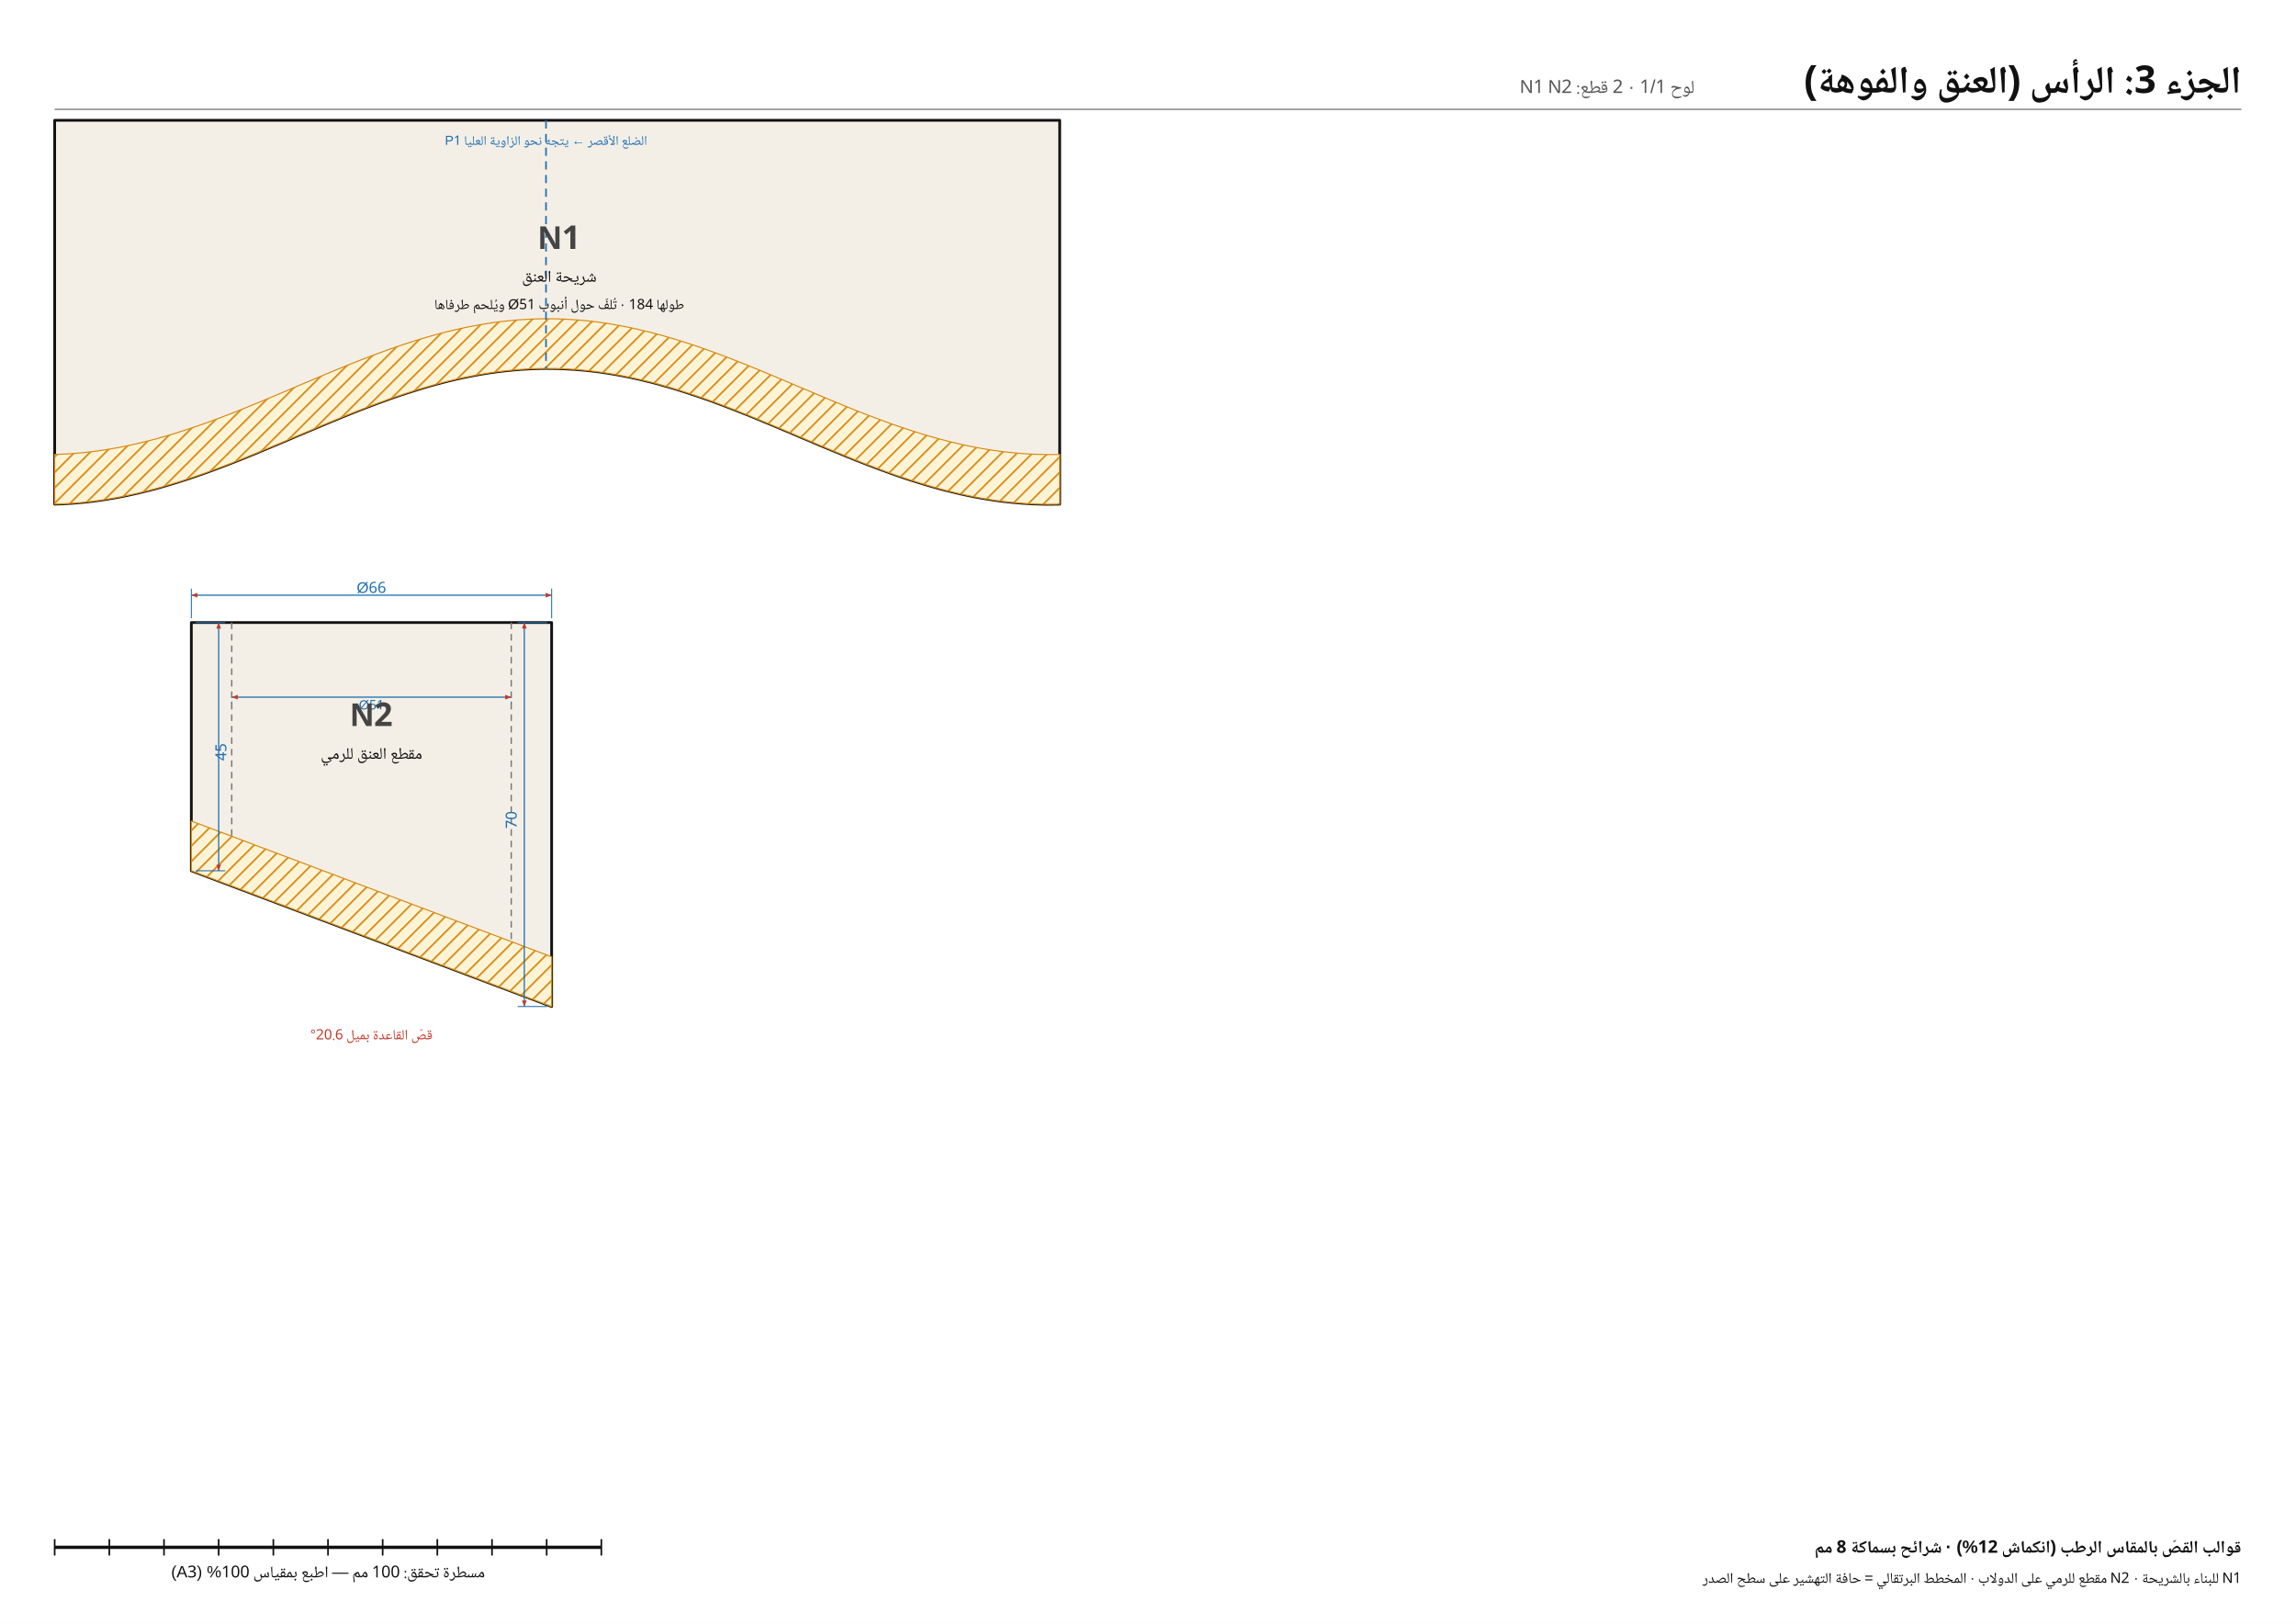
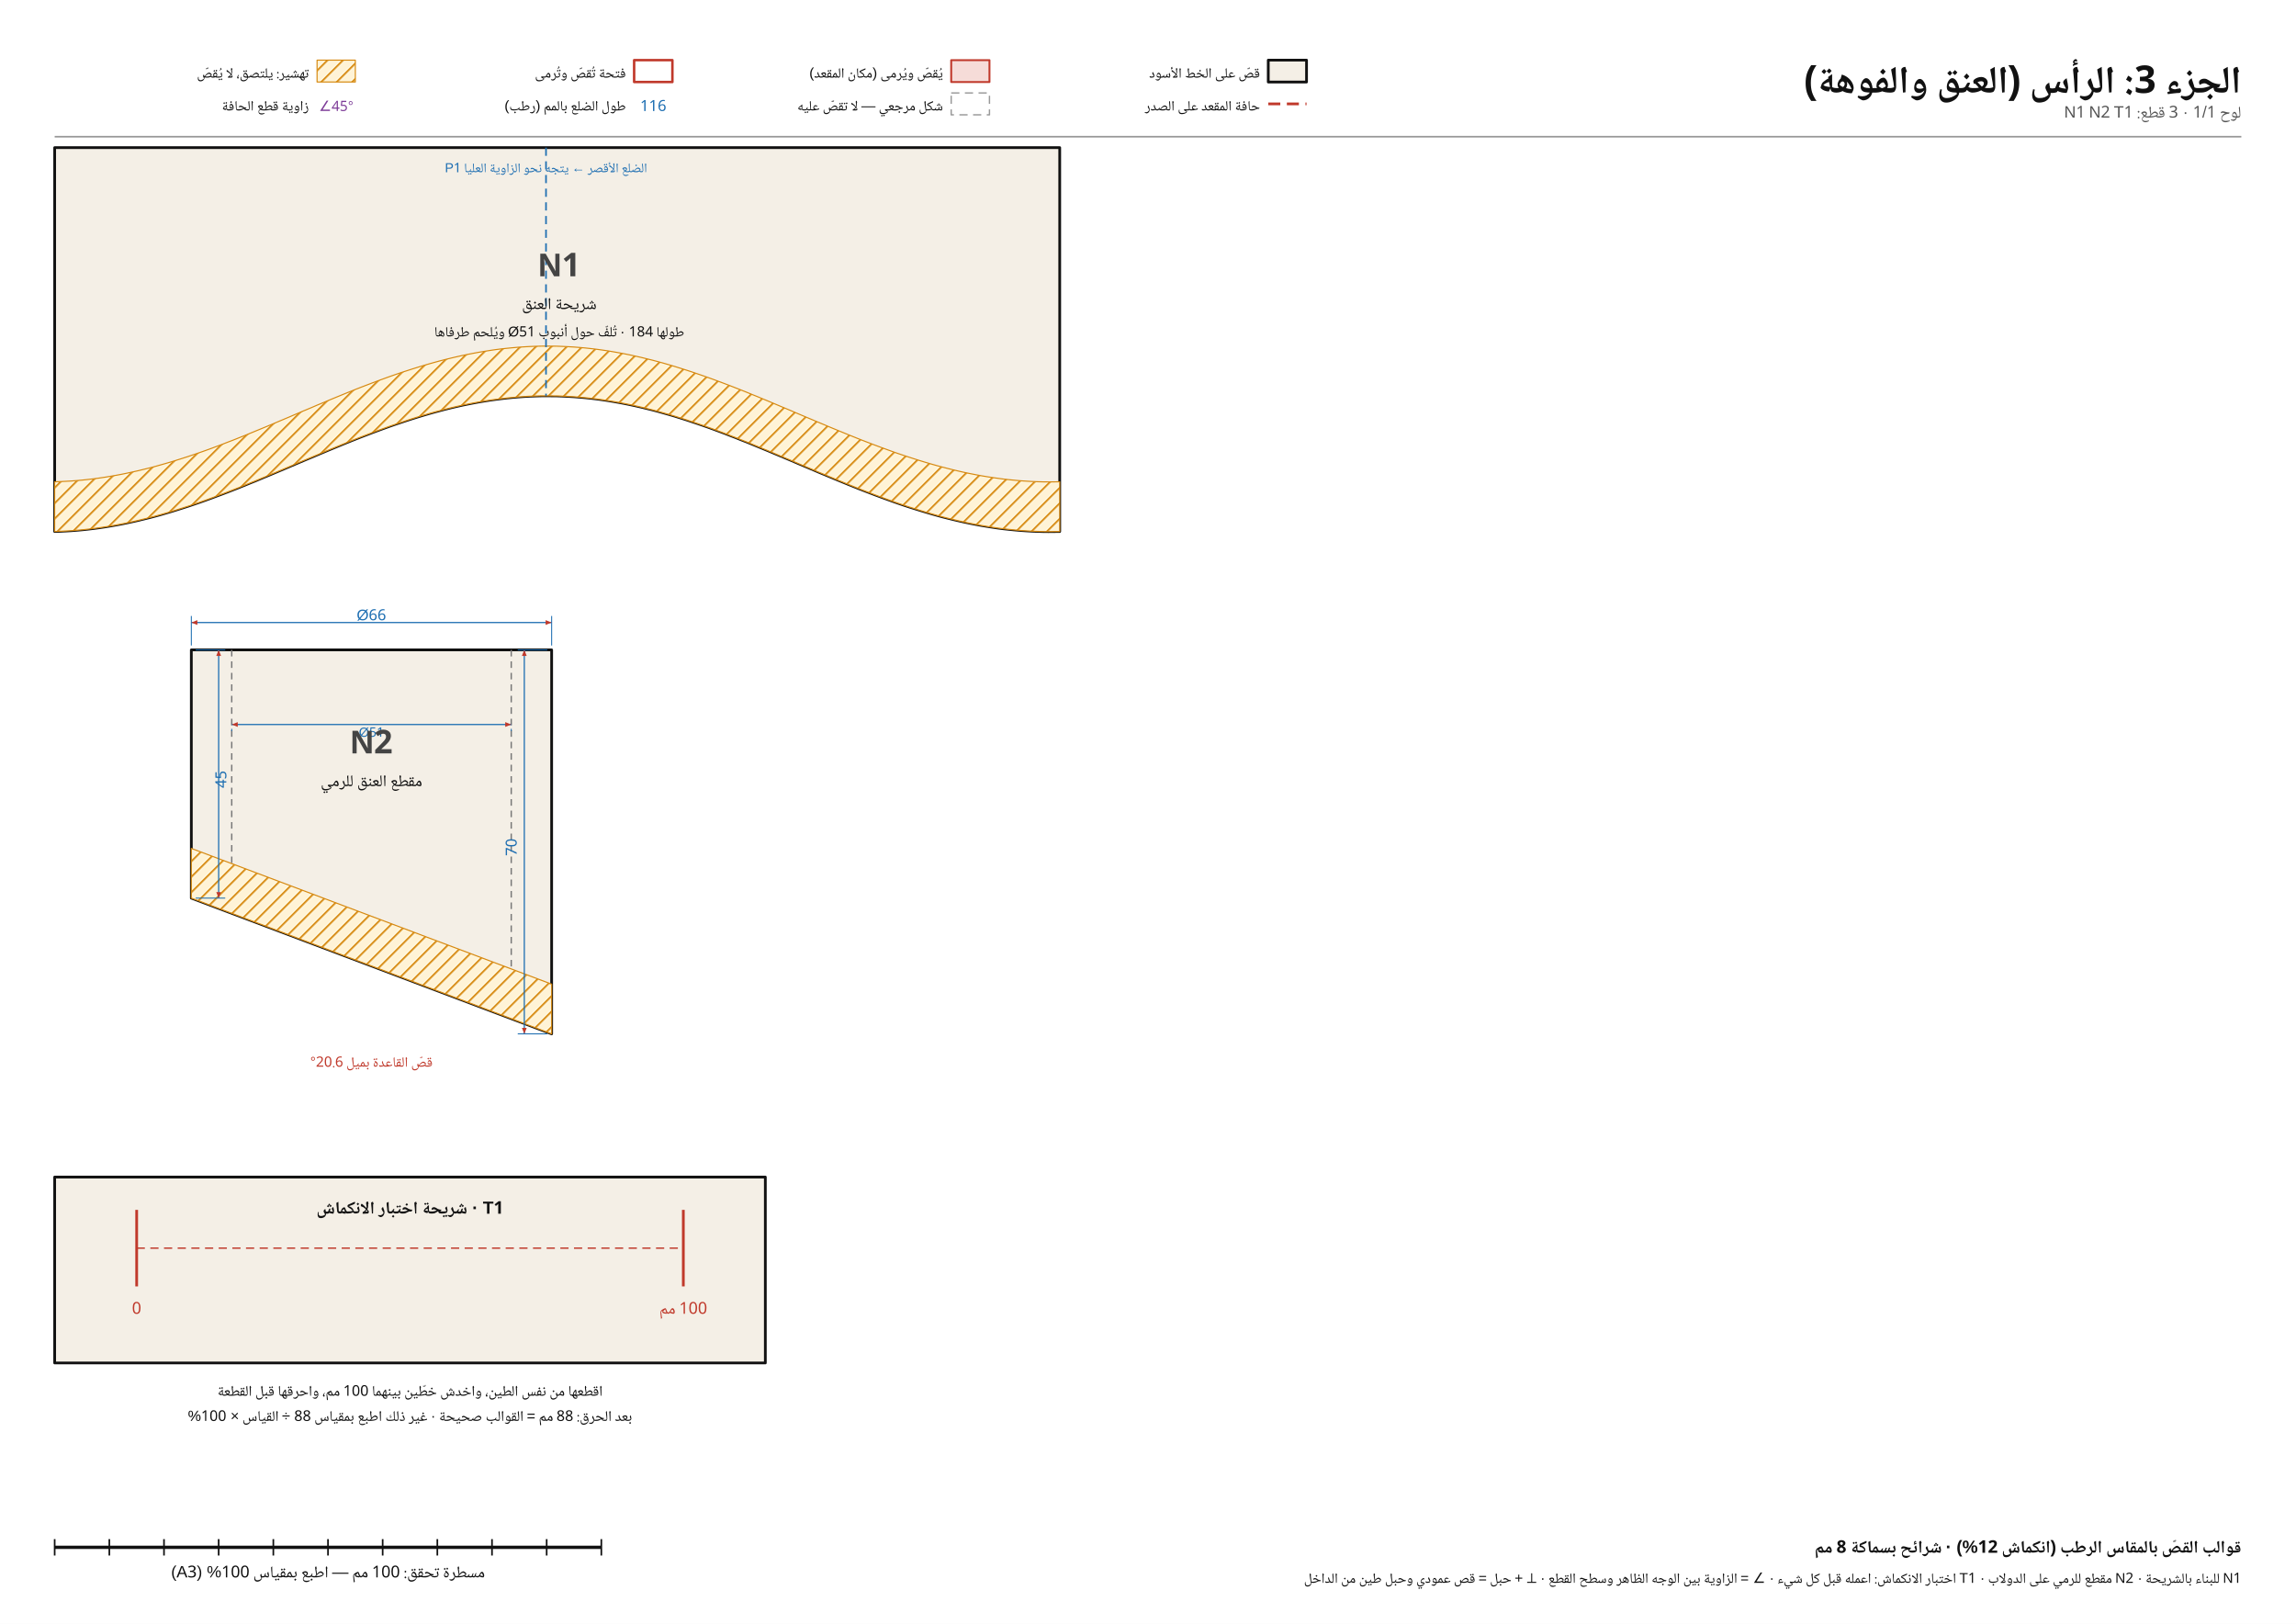
<svg xmlns="http://www.w3.org/2000/svg" width="420mm" height="297mm" viewBox="0 0 420 297" font-family="Noto Naskh Arabic, Amiri, Tahoma, Arial, sans-serif">
  <rect width="420" height="297" fill="#fff" />
  <defs>
    <marker id="ar" viewBox="0 0 10 10" refX="10" refY="5" markerWidth="5" markerHeight="5" orient="auto-start-reverse">
      <path d="M0,1 L10,5 L0,9 z" fill="#c0392b" />
    </marker>
    <marker id="ab" viewBox="0 0 10 10" refX="10" refY="5" markerWidth="4" markerHeight="4" orient="auto">
      <path d="M0,1 L10,5 L0,9 z" fill="#1f6fb2" />
    </marker>
    <pattern id="hatch" width="2" height="2" patternUnits="userSpaceOnUse" patternTransform="rotate(45)">
      <rect width="2" height="2" fill="#fff3d6" />
      <line x1="0" y1="0" x2="0" y2="2" stroke="#d68910" stroke-width="0.6" />
    </pattern>
  </defs>
-   <polygon points="10.00,92.21 11.02,92.17 12.04,92.12 13.06,92.06 14.09,91.98 15.11,91.89 16.13,91.78 17.15,91.66 18.17,91.52 19.19,91.37 20.21,91.20 21.24,91.02 22.26,90.83 23.28,90.62 24.30,90.40 25.32,90.17 26.34,89.92 27.36,89.67 28.39,89.40 29.41,89.12 30.43,88.82 31.45,88.52 32.47,88.20 33.49,87.88 34.51,87.55 35.54,87.20 36.56,86.85 37.58,86.49 38.60,86.12 39.62,85.74 40.64,85.36 41.66,84.97 42.69,84.57 43.71,84.17 44.73,83.76 45.75,83.34 46.77,82.93 47.79,82.50 48.81,82.08 49.84,81.65 50.86,81.22 51.88,80.79 52.90,80.36 53.92,79.92 54.94,79.49 55.96,79.06 56.99,78.63 58.01,78.20 59.03,77.77 60.05,77.34 61.07,76.92 62.09,76.50 63.11,76.08 64.13,75.67 65.16,75.26 66.18,74.86 67.20,74.47 68.22,74.08 69.24,73.70 70.26,73.33 71.28,72.96 72.31,72.60 73.33,72.26 74.35,71.92 75.37,71.59 76.39,71.27 77.41,70.96 78.43,70.66 79.46,70.37 80.48,70.10 81.50,69.83 82.52,69.58 83.54,69.34 84.56,69.11 85.58,68.90 86.61,68.70 87.63,68.51 88.65,68.34 89.67,68.18 90.69,68.04 91.71,67.91 92.73,67.79 93.76,67.69 94.78,67.60 95.80,67.53 96.82,67.47 97.84,67.43 98.86,67.40 99.88,67.39 100.91,67.40 101.93,67.41 102.95,67.45 103.97,67.50 104.99,67.56 106.01,67.64 107.03,67.73 108.06,67.84 109.08,67.96 110.10,68.10 111.12,68.25 112.14,68.42 113.16,68.60 114.18,68.79 115.21,69.00 116.23,69.22 117.25,69.45 118.27,69.70 119.29,69.95 120.31,70.22 121.33,70.51 122.36,70.80 123.38,71.10 124.40,71.42 125.42,71.74 126.44,72.08 127.46,72.42 128.48,72.77 129.51,73.13 130.53,73.50 131.55,73.88 132.57,74.26 133.59,74.66 134.61,75.05 135.63,75.46 136.66,75.86 137.68,76.28 138.70,76.70 139.72,77.12 140.74,77.54 141.76,77.97 142.78,78.40 143.81,78.83 144.83,79.26 145.85,79.70 146.87,80.13 147.89,80.56 148.91,80.99 149.93,81.43 150.96,81.85 151.98,82.28 153.00,82.70 154.02,83.12 155.04,83.54 156.06,83.95 157.08,84.36 158.11,84.76 159.13,85.15 160.15,85.54 161.17,85.92 162.19,86.29 163.21,86.66 164.23,87.02 165.25,87.37 166.28,87.71 167.30,88.03 168.32,88.35 169.34,88.66 170.36,88.96 171.38,89.25 172.40,89.53 173.43,89.79 174.45,90.04 175.47,90.28 176.49,90.51 177.51,90.72 178.53,90.92 179.55,91.11 180.58,91.28 181.60,91.44 182.62,91.59 183.64,91.72 184.66,91.83 185.68,91.93 186.70,92.02 187.73,92.09 188.75,92.15 189.77,92.19 190.79,92.22 191.81,92.23 192.83,92.22 193.85,92.21 193.85,22.00 10.00,22.00 10.00,92.21" fill="#f4efe6" stroke="#111" stroke-width="0.5" stroke-linejoin="round" />
-   <polygon points="10.00,92.21 10.00,83.12 11.02,83.08 12.04,83.03 13.06,82.97 14.09,82.89 15.11,82.80 16.13,82.69 17.15,82.57 18.17,82.43 19.19,82.28 20.21,82.11 21.24,81.93 22.26,81.74 23.28,81.53 24.30,81.31 25.32,81.08 26.34,80.83 27.36,80.58 28.39,80.31 29.41,80.02 30.43,79.73 31.45,79.43 32.47,79.11 33.49,78.79 34.51,78.46 35.54,78.11 36.56,77.76 37.58,77.40 38.60,77.03 39.62,76.65 40.64,76.27 41.66,75.87 42.69,75.48 43.71,75.07 44.73,74.67 45.75,74.25 46.77,73.83 47.79,73.41 48.81,72.99 49.84,72.56 50.86,72.13 51.88,71.70 52.90,71.27 53.92,70.83 54.94,70.40 55.96,69.97 56.99,69.54 58.01,69.10 59.03,68.68 60.05,68.25 61.07,67.83 62.09,67.41 63.11,66.99 64.13,66.58 65.16,66.17 66.18,65.77 67.20,65.38 68.22,64.99 69.24,64.61 70.26,64.24 71.28,63.87 72.31,63.51 73.33,63.16 74.35,62.83 75.37,62.50 76.39,62.18 77.41,61.87 78.43,61.57 79.46,61.28 80.48,61.00 81.50,60.74 82.52,60.49 83.54,60.25 84.56,60.02 85.58,59.81 86.61,59.61 87.63,59.42 88.65,59.25 89.67,59.09 90.69,58.94 91.71,58.81 92.73,58.70 93.76,58.60 94.78,58.51 95.80,58.44 96.82,58.38 97.84,58.34 98.86,58.31 99.88,58.30 100.91,58.31 101.93,58.32 102.95,58.36 103.97,58.41 104.99,58.47 106.01,58.55 107.03,58.64 108.06,58.75 109.08,58.87 110.10,59.01 111.12,59.16 112.14,59.33 113.16,59.51 114.18,59.70 115.21,59.91 116.23,60.13 117.25,60.36 118.27,60.61 119.29,60.86 120.31,61.13 121.33,61.41 122.36,61.71 123.38,62.01 124.40,62.33 125.42,62.65 126.44,62.98 127.46,63.33 128.48,63.68 129.51,64.04 130.53,64.41 131.55,64.79 132.57,65.17 133.59,65.56 134.61,65.96 135.63,66.36 136.66,66.77 137.68,67.19 138.70,67.60 139.72,68.03 140.74,68.45 141.76,68.88 142.78,69.31 143.81,69.74 144.83,70.17 145.85,70.61 146.87,71.04 147.89,71.47 148.91,71.90 149.93,72.33 150.96,72.76 151.98,73.19 153.00,73.61 154.02,74.03 155.04,74.45 156.06,74.86 157.08,75.27 158.11,75.67 159.13,76.06 160.15,76.45 161.17,76.83 162.19,77.20 163.21,77.57 164.23,77.93 165.25,78.27 166.28,78.61 167.30,78.94 168.32,79.26 169.34,79.57 170.36,79.87 171.38,80.16 172.40,80.43 173.43,80.70 174.45,80.95 175.47,81.19 176.49,81.42 177.51,81.63 178.53,81.83 179.55,82.02 180.58,82.19 181.60,82.35 182.62,82.49 183.64,82.63 184.66,82.74 185.68,82.84 186.70,82.93 187.73,83.00 188.75,83.06 189.77,83.10 190.79,83.13 191.81,83.14 192.83,83.13 193.85,83.12 193.85,92.21 192.83,92.22 191.81,92.23 190.79,92.22 189.77,92.19 188.75,92.15 187.73,92.09 186.70,92.02 185.68,91.93 184.66,91.83 183.64,91.72 182.62,91.59 181.60,91.44 180.58,91.28 179.55,91.11 178.53,90.92 177.51,90.72 176.49,90.51 175.47,90.28 174.45,90.04 173.43,89.79 172.40,89.53 171.38,89.25 170.36,88.96 169.34,88.66 168.32,88.35 167.30,88.03 166.28,87.71 165.25,87.37 164.23,87.02 163.21,86.66 162.19,86.29 161.17,85.92 160.15,85.54 159.13,85.15 158.11,84.76 157.08,84.36 156.06,83.95 155.04,83.54 154.02,83.12 153.00,82.70 151.98,82.28 150.96,81.85 149.93,81.43 148.91,80.99 147.89,80.56 146.87,80.13 145.85,79.70 144.83,79.26 143.81,78.83 142.78,78.40 141.76,77.97 140.74,77.54 139.72,77.12 138.70,76.70 137.68,76.28 136.66,75.86 135.63,75.46 134.61,75.05 133.59,74.66 132.57,74.26 131.55,73.88 130.53,73.50 129.51,73.13 128.48,72.77 127.46,72.42 126.44,72.08 125.42,71.74 124.40,71.42 123.38,71.10 122.36,70.80 121.33,70.51 120.31,70.22 119.29,69.95 118.27,69.70 117.25,69.45 116.23,69.22 115.21,69.00 114.18,68.79 113.16,68.60 112.14,68.42 111.12,68.25 110.10,68.10 109.08,67.96 108.06,67.84 107.03,67.73 106.01,67.64 104.99,67.56 103.97,67.50 102.95,67.45 101.93,67.41 100.91,67.40 99.88,67.39 98.86,67.40 97.84,67.43 96.82,67.47 95.80,67.53 94.78,67.60 93.76,67.69 92.73,67.79 91.71,67.91 90.69,68.04 89.67,68.18 88.65,68.34 87.63,68.51 86.61,68.70 85.58,68.90 84.56,69.11 83.54,69.34 82.52,69.58 81.50,69.83 80.48,70.10 79.46,70.37 78.43,70.66 77.41,70.96 76.39,71.27 75.37,71.59 74.35,71.92 73.33,72.26 72.31,72.60 71.28,72.96 70.26,73.33 69.24,73.70 68.22,74.08 67.20,74.47 66.18,74.86 65.16,75.26 64.13,75.67 63.11,76.08 62.09,76.50 61.07,76.92 60.05,77.34 59.03,77.77 58.01,78.20 56.99,78.63 55.96,79.06 54.94,79.49 53.92,79.92 52.90,80.36 51.88,80.79 50.86,81.22 49.84,81.65 48.81,82.08 47.79,82.50 46.77,82.93 45.75,83.34 44.73,83.76 43.71,84.17 42.69,84.57 41.66,84.97 40.64,85.36 39.62,85.74 38.60,86.12 37.58,86.49 36.56,86.85 35.54,87.20 34.51,87.55 33.49,87.88 32.47,88.20 31.45,88.52 30.43,88.82 29.41,89.12 28.39,89.40 27.36,89.67 26.34,89.92 25.32,90.17 24.30,90.40 23.28,90.62 22.26,90.83 21.24,91.02 20.21,91.20 19.19,91.37 18.17,91.52 17.15,91.66 16.13,91.78 15.11,91.89 14.09,91.98 13.06,92.06 12.04,92.12 11.02,92.17 10.00,92.21" fill="url(#hatch)" stroke="#d68910" stroke-width="0.2" stroke-linejoin="round" />
-   <line x1="99.88" y1="22.00" x2="99.88" y2="67.39" stroke="#1f6fb2" stroke-width="0.3" stroke-dasharray="1.5,1" />
-   <text x="99.88" y="26.50" font-size="2.4" text-anchor="middle" fill="#1f6fb2" font-weight="normal" direction="rtl">الضلع الأقصر ← يتجه نحو الزاوية العليا P1</text>
-   <text x="102.31" y="56.53" font-size="2.6" text-anchor="middle" fill="#111" font-weight="normal" direction="rtl">طولها 184 · تُلفّ حول أنبوب Ø51 ويُلحم طرفاها</text>
-   <text x="102.31" y="45.53" font-size="6" text-anchor="middle" fill="#444" font-weight="bold" direction="ltr">N1</text>
-   <text x="102.31" y="51.53" font-size="3" text-anchor="middle" fill="#111" font-weight="normal" direction="rtl">شريحة العنق</text>
-   <polygon points="35.00,159.26 100.91,184.09 100.91,113.86 35.00,113.86" fill="#f4efe6" stroke="#111" stroke-width="0.5" stroke-linejoin="round" />
-   <line x1="42.39" y1="113.86" x2="42.39" y2="162.04" stroke="#777" stroke-width="0.25" stroke-dasharray="1.2,0.9" />
-   <line x1="93.52" y1="113.86" x2="93.52" y2="181.31" stroke="#777" stroke-width="0.25" stroke-dasharray="1.2,0.9" />
-   <polygon points="35.00,159.26 100.91,184.09 100.91,175.00 35.00,150.17" fill="url(#hatch)" stroke="#d68910" stroke-width="0.2" stroke-linejoin="round" />
-   <line x1="35.00" y1="113.06" x2="35.00" y2="107.66" stroke="#1f6fb2" stroke-width="0.18" />
-   <line x1="100.91" y1="113.06" x2="100.91" y2="107.66" stroke="#1f6fb2" stroke-width="0.18" />
-   <line x1="35.00" y1="108.86" x2="100.91" y2="108.86" stroke="#1f6fb2" stroke-width="0.22" marker-start="url(#ar)" marker-end="url(#ar)" />
-   <text x="67.95" y="108.44" font-size="2.8" text-anchor="middle" fill="#1f6fb2" font-weight="normal" direction="ltr">Ø66</text>
-   <line x1="42.39" y1="128.30" x2="42.39" y2="128.71" stroke="#1f6fb2" stroke-width="0.18" />
-   <line x1="93.52" y1="128.30" x2="93.52" y2="128.71" stroke="#1f6fb2" stroke-width="0.18" />
-   <line x1="42.39" y1="127.51" x2="93.52" y2="127.51" stroke="#1f6fb2" stroke-width="0.22" marker-start="url(#ar)" marker-end="url(#ar)" />
-   <text x="67.95" y="129.75" font-size="2.4" text-anchor="middle" fill="#1f6fb2" font-weight="normal" direction="ltr">Ø51</text>
-   <line x1="35.80" y1="159.26" x2="41.20" y2="159.26" stroke="#1f6fb2" stroke-width="0.18" />
-   <line x1="35.80" y1="113.86" x2="41.20" y2="113.86" stroke="#1f6fb2" stroke-width="0.18" />
-   <line x1="40.00" y1="159.26" x2="40.00" y2="113.86" stroke="#1f6fb2" stroke-width="0.22" marker-start="url(#ar)" marker-end="url(#ar)" />
-   <text x="41.40" y="137.54" font-size="2.8" text-anchor="middle" fill="#1f6fb2" font-weight="normal" direction="ltr" transform="rotate(-90.0 41.40 137.54)">45</text>
-   <line x1="100.11" y1="184.09" x2="94.71" y2="184.09" stroke="#1f6fb2" stroke-width="0.18" />
-   <line x1="100.11" y1="113.86" x2="94.71" y2="113.86" stroke="#1f6fb2" stroke-width="0.18" />
-   <line x1="95.91" y1="184.09" x2="95.91" y2="113.86" stroke="#1f6fb2" stroke-width="0.22" marker-start="url(#ar)" marker-end="url(#ar)" />
-   <text x="94.51" y="149.96" font-size="2.8" text-anchor="middle" fill="#1f6fb2" font-weight="normal" direction="ltr" transform="rotate(-90.0 94.51 149.96)">70</text>
-   <text x="67.95" y="190.09" font-size="2.6" text-anchor="middle" fill="#c0392b" font-weight="normal" direction="rtl">قصّ القاعدة بميل 20.6°</text>
-   <text x="67.95" y="132.79" font-size="6" text-anchor="middle" fill="#444" font-weight="bold" direction="ltr">N2</text>
-   <text x="67.95" y="138.79" font-size="3" text-anchor="middle" fill="#111" font-weight="normal" direction="rtl">مقطع العنق للرمي</text>
+   <polygon points="10.00,97.21 11.02,97.17 12.04,97.12 13.06,97.06 14.09,96.98 15.11,96.89 16.13,96.78 17.15,96.66 18.17,96.52 19.19,96.37 20.21,96.20 21.24,96.02 22.26,95.83 23.28,95.62 24.30,95.40 25.32,95.17 26.34,94.92 27.36,94.67 28.39,94.40 29.41,94.12 30.43,93.82 31.45,93.52 32.47,93.20 33.49,92.88 34.51,92.55 35.54,92.20 36.56,91.85 37.58,91.49 38.60,91.12 39.62,90.74 40.64,90.36 41.66,89.97 42.69,89.57 43.71,89.17 44.73,88.76 45.75,88.34 46.77,87.93 47.79,87.50 48.81,87.08 49.84,86.65 50.86,86.22 51.88,85.79 52.90,85.36 53.92,84.92 54.94,84.49 55.96,84.06 56.99,83.63 58.01,83.20 59.03,82.77 60.05,82.34 61.07,81.92 62.09,81.50 63.11,81.08 64.13,80.67 65.16,80.26 66.18,79.86 67.20,79.47 68.22,79.08 69.24,78.70 70.26,78.33 71.28,77.96 72.31,77.60 73.33,77.26 74.35,76.92 75.37,76.59 76.39,76.27 77.41,75.96 78.43,75.66 79.46,75.37 80.48,75.10 81.50,74.83 82.52,74.58 83.54,74.34 84.56,74.11 85.58,73.90 86.61,73.70 87.63,73.51 88.65,73.34 89.67,73.18 90.69,73.04 91.71,72.91 92.73,72.79 93.76,72.69 94.78,72.60 95.80,72.53 96.82,72.47 97.84,72.43 98.86,72.40 99.88,72.39 100.91,72.40 101.93,72.41 102.95,72.45 103.97,72.50 104.99,72.56 106.01,72.64 107.03,72.73 108.06,72.84 109.08,72.96 110.10,73.10 111.12,73.25 112.14,73.42 113.16,73.60 114.18,73.79 115.21,74.00 116.23,74.22 117.25,74.45 118.27,74.70 119.29,74.95 120.31,75.22 121.33,75.51 122.36,75.80 123.38,76.10 124.40,76.42 125.42,76.74 126.44,77.08 127.46,77.42 128.48,77.77 129.51,78.13 130.53,78.50 131.55,78.88 132.57,79.26 133.59,79.66 134.61,80.05 135.63,80.46 136.66,80.86 137.68,81.28 138.70,81.70 139.72,82.12 140.74,82.54 141.76,82.97 142.78,83.40 143.81,83.83 144.83,84.26 145.85,84.70 146.87,85.13 147.89,85.56 148.91,85.99 149.93,86.43 150.96,86.85 151.98,87.28 153.00,87.70 154.02,88.12 155.04,88.54 156.06,88.95 157.08,89.36 158.11,89.76 159.13,90.15 160.15,90.54 161.17,90.92 162.19,91.29 163.21,91.66 164.23,92.02 165.25,92.37 166.28,92.71 167.30,93.03 168.32,93.35 169.34,93.66 170.36,93.96 171.38,94.25 172.40,94.53 173.43,94.79 174.45,95.04 175.47,95.28 176.49,95.51 177.51,95.72 178.53,95.92 179.55,96.11 180.58,96.28 181.60,96.44 182.62,96.59 183.64,96.72 184.66,96.83 185.68,96.93 186.70,97.02 187.73,97.09 188.75,97.15 189.77,97.19 190.79,97.22 191.81,97.23 192.83,97.22 193.85,97.21 193.85,27.00 10.00,27.00 10.00,97.21" fill="#f4efe6" stroke="#111" stroke-width="0.5" stroke-linejoin="round" />
+   <polygon points="10.00,97.21 10.00,88.12 11.02,88.08 12.04,88.03 13.06,87.97 14.09,87.89 15.11,87.80 16.13,87.69 17.15,87.57 18.17,87.43 19.19,87.28 20.21,87.11 21.24,86.93 22.26,86.74 23.28,86.53 24.30,86.31 25.32,86.08 26.34,85.83 27.36,85.58 28.39,85.31 29.41,85.02 30.43,84.73 31.45,84.43 32.47,84.11 33.49,83.79 34.51,83.46 35.54,83.11 36.56,82.76 37.58,82.40 38.60,82.03 39.62,81.65 40.64,81.27 41.66,80.87 42.69,80.48 43.71,80.07 44.73,79.67 45.75,79.25 46.77,78.83 47.79,78.41 48.81,77.99 49.84,77.56 50.86,77.13 51.88,76.70 52.90,76.27 53.92,75.83 54.94,75.40 55.96,74.97 56.99,74.54 58.01,74.10 59.03,73.68 60.05,73.25 61.07,72.83 62.09,72.41 63.11,71.99 64.13,71.58 65.16,71.17 66.18,70.77 67.20,70.38 68.22,69.99 69.24,69.61 70.26,69.24 71.28,68.87 72.31,68.51 73.33,68.16 74.35,67.83 75.37,67.50 76.39,67.18 77.41,66.87 78.43,66.57 79.46,66.28 80.48,66.00 81.50,65.74 82.52,65.49 83.54,65.25 84.56,65.02 85.58,64.81 86.61,64.61 87.63,64.42 88.65,64.25 89.67,64.09 90.69,63.94 91.71,63.81 92.73,63.70 93.76,63.60 94.78,63.51 95.80,63.44 96.82,63.38 97.84,63.34 98.86,63.31 99.88,63.30 100.91,63.31 101.93,63.32 102.95,63.36 103.97,63.41 104.99,63.47 106.01,63.55 107.03,63.64 108.06,63.75 109.08,63.87 110.10,64.01 111.12,64.16 112.14,64.33 113.16,64.51 114.18,64.70 115.21,64.91 116.23,65.13 117.25,65.36 118.27,65.61 119.29,65.86 120.31,66.13 121.33,66.41 122.36,66.71 123.38,67.01 124.40,67.33 125.42,67.65 126.44,67.98 127.46,68.33 128.48,68.68 129.51,69.04 130.53,69.41 131.55,69.79 132.57,70.17 133.59,70.56 134.61,70.96 135.63,71.36 136.66,71.77 137.68,72.19 138.70,72.60 139.72,73.03 140.74,73.45 141.76,73.88 142.78,74.31 143.81,74.74 144.83,75.17 145.85,75.61 146.87,76.04 147.89,76.47 148.91,76.90 149.93,77.33 150.96,77.76 151.98,78.19 153.00,78.61 154.02,79.03 155.04,79.45 156.06,79.86 157.08,80.27 158.11,80.67 159.13,81.06 160.15,81.45 161.17,81.83 162.19,82.20 163.21,82.57 164.23,82.93 165.25,83.27 166.28,83.61 167.30,83.94 168.32,84.26 169.34,84.57 170.36,84.87 171.38,85.16 172.40,85.43 173.43,85.70 174.45,85.95 175.47,86.19 176.49,86.42 177.51,86.63 178.53,86.83 179.55,87.02 180.58,87.19 181.60,87.35 182.62,87.49 183.64,87.63 184.66,87.74 185.68,87.84 186.70,87.93 187.73,88.00 188.75,88.06 189.77,88.10 190.79,88.13 191.81,88.14 192.83,88.13 193.85,88.12 193.85,97.21 192.83,97.22 191.81,97.23 190.79,97.22 189.77,97.19 188.75,97.15 187.73,97.09 186.70,97.02 185.68,96.93 184.66,96.83 183.64,96.72 182.62,96.59 181.60,96.44 180.58,96.28 179.55,96.11 178.53,95.92 177.51,95.72 176.49,95.51 175.47,95.28 174.45,95.04 173.43,94.79 172.40,94.53 171.38,94.25 170.36,93.96 169.34,93.66 168.32,93.35 167.30,93.03 166.28,92.71 165.25,92.37 164.23,92.02 163.21,91.66 162.19,91.29 161.17,90.92 160.15,90.54 159.13,90.15 158.11,89.76 157.08,89.36 156.06,88.95 155.04,88.54 154.02,88.12 153.00,87.70 151.98,87.28 150.96,86.85 149.93,86.43 148.91,85.99 147.89,85.56 146.87,85.13 145.85,84.70 144.83,84.26 143.81,83.83 142.78,83.40 141.76,82.97 140.74,82.54 139.72,82.12 138.70,81.70 137.68,81.28 136.66,80.86 135.63,80.46 134.61,80.05 133.59,79.66 132.57,79.26 131.55,78.88 130.53,78.50 129.51,78.13 128.48,77.77 127.46,77.42 126.44,77.08 125.42,76.74 124.40,76.42 123.38,76.10 122.36,75.80 121.33,75.51 120.31,75.22 119.29,74.95 118.27,74.70 117.25,74.45 116.23,74.22 115.21,74.00 114.18,73.79 113.16,73.60 112.14,73.42 111.12,73.25 110.10,73.10 109.08,72.96 108.06,72.84 107.03,72.73 106.01,72.64 104.99,72.56 103.97,72.50 102.95,72.45 101.93,72.41 100.91,72.40 99.88,72.39 98.86,72.40 97.84,72.43 96.82,72.47 95.80,72.53 94.78,72.60 93.76,72.69 92.73,72.79 91.71,72.91 90.69,73.04 89.67,73.18 88.65,73.34 87.63,73.51 86.61,73.70 85.58,73.90 84.56,74.11 83.54,74.34 82.52,74.58 81.50,74.83 80.48,75.10 79.46,75.37 78.43,75.66 77.41,75.96 76.39,76.27 75.37,76.59 74.35,76.92 73.33,77.26 72.31,77.60 71.28,77.96 70.26,78.33 69.24,78.70 68.22,79.08 67.20,79.47 66.18,79.86 65.16,80.26 64.13,80.67 63.11,81.08 62.09,81.50 61.07,81.92 60.05,82.34 59.03,82.77 58.01,83.20 56.99,83.63 55.96,84.06 54.94,84.49 53.92,84.92 52.90,85.36 51.88,85.79 50.86,86.22 49.84,86.65 48.81,87.08 47.79,87.50 46.77,87.93 45.75,88.34 44.73,88.76 43.71,89.17 42.69,89.57 41.66,89.97 40.64,90.36 39.62,90.74 38.60,91.12 37.58,91.49 36.56,91.85 35.54,92.20 34.51,92.55 33.49,92.88 32.47,93.20 31.45,93.52 30.43,93.82 29.41,94.12 28.39,94.40 27.36,94.67 26.34,94.92 25.32,95.17 24.30,95.40 23.28,95.62 22.26,95.83 21.24,96.02 20.21,96.20 19.19,96.37 18.17,96.52 17.15,96.66 16.13,96.78 15.11,96.89 14.09,96.98 13.06,97.06 12.04,97.12 11.02,97.17 10.00,97.21" fill="url(#hatch)" stroke="#d68910" stroke-width="0.2" stroke-linejoin="round" />
+   <line x1="99.88" y1="27.00" x2="99.88" y2="72.39" stroke="#1f6fb2" stroke-width="0.3" stroke-dasharray="1.5,1" />
+   <text x="99.88" y="31.50" font-size="2.4" text-anchor="middle" fill="#1f6fb2" font-weight="normal" direction="rtl">الضلع الأقصر ← يتجه نحو الزاوية العليا P1</text>
+   <text x="102.31" y="61.53" font-size="2.6" text-anchor="middle" fill="#111" font-weight="normal" direction="rtl">طولها 184 · تُلفّ حول أنبوب Ø51 ويُلحم طرفاها</text>
+   <text x="102.31" y="50.53" font-size="6" text-anchor="middle" fill="#444" font-weight="bold" direction="ltr">N1</text>
+   <text x="102.31" y="56.53" font-size="3" text-anchor="middle" fill="#111" font-weight="normal" direction="rtl">شريحة العنق</text>
+   <polygon points="35.00,164.26 100.91,189.09 100.91,118.86 35.00,118.86" fill="#f4efe6" stroke="#111" stroke-width="0.5" stroke-linejoin="round" />
+   <line x1="42.39" y1="118.86" x2="42.39" y2="167.04" stroke="#777" stroke-width="0.25" stroke-dasharray="1.2,0.9" />
+   <line x1="93.52" y1="118.86" x2="93.52" y2="186.31" stroke="#777" stroke-width="0.25" stroke-dasharray="1.2,0.9" />
+   <polygon points="35.00,164.26 100.91,189.09 100.91,180.00 35.00,155.17" fill="url(#hatch)" stroke="#d68910" stroke-width="0.2" stroke-linejoin="round" />
+   <line x1="35.00" y1="118.06" x2="35.00" y2="112.66" stroke="#1f6fb2" stroke-width="0.18" />
+   <line x1="100.91" y1="118.06" x2="100.91" y2="112.66" stroke="#1f6fb2" stroke-width="0.18" />
+   <line x1="35.00" y1="113.86" x2="100.91" y2="113.86" stroke="#1f6fb2" stroke-width="0.22" marker-start="url(#ar)" marker-end="url(#ar)" />
+   <text x="67.95" y="113.44" font-size="2.8" text-anchor="middle" fill="#1f6fb2" font-weight="normal" direction="ltr">Ø66</text>
+   <line x1="42.39" y1="133.30" x2="42.39" y2="133.71" stroke="#1f6fb2" stroke-width="0.18" />
+   <line x1="93.52" y1="133.30" x2="93.52" y2="133.71" stroke="#1f6fb2" stroke-width="0.18" />
+   <line x1="42.39" y1="132.51" x2="93.52" y2="132.51" stroke="#1f6fb2" stroke-width="0.22" marker-start="url(#ar)" marker-end="url(#ar)" />
+   <text x="67.95" y="134.75" font-size="2.4" text-anchor="middle" fill="#1f6fb2" font-weight="normal" direction="ltr">Ø51</text>
+   <line x1="35.80" y1="164.26" x2="41.20" y2="164.26" stroke="#1f6fb2" stroke-width="0.18" />
+   <line x1="35.80" y1="118.86" x2="41.20" y2="118.86" stroke="#1f6fb2" stroke-width="0.18" />
+   <line x1="40.00" y1="164.26" x2="40.00" y2="118.86" stroke="#1f6fb2" stroke-width="0.22" marker-start="url(#ar)" marker-end="url(#ar)" />
+   <text x="41.40" y="142.54" font-size="2.8" text-anchor="middle" fill="#1f6fb2" font-weight="normal" direction="ltr" transform="rotate(-90.0 41.40 142.54)">45</text>
+   <line x1="100.11" y1="189.09" x2="94.71" y2="189.09" stroke="#1f6fb2" stroke-width="0.18" />
+   <line x1="100.11" y1="118.86" x2="94.71" y2="118.86" stroke="#1f6fb2" stroke-width="0.18" />
+   <line x1="95.91" y1="189.09" x2="95.91" y2="118.86" stroke="#1f6fb2" stroke-width="0.22" marker-start="url(#ar)" marker-end="url(#ar)" />
+   <text x="94.51" y="154.96" font-size="2.8" text-anchor="middle" fill="#1f6fb2" font-weight="normal" direction="ltr" transform="rotate(-90.0 94.51 154.96)">70</text>
+   <text x="67.95" y="195.09" font-size="2.6" text-anchor="middle" fill="#c0392b" font-weight="normal" direction="rtl">قصّ القاعدة بميل 20.6°</text>
+   <text x="67.95" y="137.79" font-size="6" text-anchor="middle" fill="#444" font-weight="bold" direction="ltr">N2</text>
+   <text x="67.95" y="143.79" font-size="3" text-anchor="middle" fill="#111" font-weight="normal" direction="rtl">مقطع العنق للرمي</text>
+   <polygon points="10.00,215.28 140.00,215.28 140.00,249.28 10.00,249.28" fill="#f4efe6" stroke="#111" stroke-width="0.5" stroke-linejoin="round" />
+   <line x1="25.00" y1="221.28" x2="25.00" y2="235.28" stroke="#c0392b" stroke-width="0.5" />
+   <text x="25.00" y="240.28" font-size="3" text-anchor="middle" fill="#c0392b" font-weight="normal" direction="ltr">0</text>
+   <line x1="125.00" y1="221.28" x2="125.00" y2="235.28" stroke="#c0392b" stroke-width="0.5" />
+   <text x="125.00" y="240.28" font-size="3" text-anchor="middle" fill="#c0392b" font-weight="normal" direction="rtl">100 مم</text>
+   <line x1="25.00" y1="228.28" x2="125.00" y2="228.28" stroke="#c0392b" stroke-width="0.25" stroke-dasharray="1.5,1" />
+   <text x="75.00" y="255.28" font-size="2.7" text-anchor="middle" fill="#111" font-weight="normal" direction="rtl">اقطعها من نفس الطين، واخدش خطّين بينهما 100 مم، واحرقها قبل القطعة</text>
+   <text x="75.00" y="259.88" font-size="2.7" text-anchor="middle" fill="#111" font-weight="normal" direction="rtl">بعد الحرق: 88 مم = القوالب صحيحة · غير ذلك اطبع بمقياس 88 ÷ القياس × 100%</text>
+   <text x="75.00" y="221.98" font-size="3.2" text-anchor="middle" fill="#111" font-weight="bold" direction="rtl">T1 · شريحة اختبار الانكماش</text>
  <text x="410.00" y="17.00" font-size="7" text-anchor="start" fill="#111" font-weight="bold" direction="rtl">الجزء 3: الرأس (العنق والفوهة)</text>
-   <text x="310.00" y="17.00" font-size="3.4" text-anchor="start" fill="#555" font-weight="normal" direction="rtl">لوح 1/1 · 2 قطع: N1 N2</text>
-   <line x1="10.00" y1="20.00" x2="410.00" y2="20.00" stroke="#999" stroke-width="0.3" />
+   <text x="410.00" y="21.50" font-size="3" text-anchor="start" fill="#555" font-weight="normal" direction="rtl">لوح 1/1 · 3 قطع: N1 N2 T1</text>
+   <polygon points="232.00,11.00 239.00,11.00 239.00,15.00 232.00,15.00" fill="#f4efe6" stroke="#111" stroke-width="0.5" stroke-linejoin="round" />
+   <text x="230.50" y="14.20" font-size="2.6" text-anchor="start" fill="#111" font-weight="normal" direction="rtl">قصّ على الخط الأسود</text>
+   <polygon points="174.00,11.00 181.00,11.00 181.00,15.00 174.00,15.00" fill="#f6dcd8" stroke="#c0392b" stroke-width="0.35" stroke-linejoin="round" />
+   <text x="172.50" y="14.20" font-size="2.6" text-anchor="start" fill="#111" font-weight="normal" direction="rtl">يُقصّ ويُرمى (مكان المقعد)</text>
+   <polygon points="116.00,11.00 123.00,11.00 123.00,15.00 116.00,15.00" fill="#fff" stroke="#c0392b" stroke-width="0.45" stroke-linejoin="round" />
+   <text x="114.50" y="14.20" font-size="2.6" text-anchor="start" fill="#111" font-weight="normal" direction="rtl">فتحة تُقصّ وتُرمى</text>
+   <polygon points="58.00,11.00 65.00,11.00 65.00,15.00 58.00,15.00" fill="url(#hatch)" stroke="#d68910" stroke-width="0.2" stroke-linejoin="round" />
+   <text x="56.50" y="14.20" font-size="2.6" text-anchor="start" fill="#111" font-weight="normal" direction="rtl">تهشير: يلتصق، لا يُقصّ</text>
+   <line x1="232.00" y1="19.00" x2="239.00" y2="19.00" stroke="#c0392b" stroke-width="0.5" stroke-dasharray="2.2,1.2" />
+   <text x="230.50" y="20.20" font-size="2.6" text-anchor="start" fill="#111" font-weight="normal" direction="rtl">حافة المقعد على الصدر</text>
+   <polygon points="174.00,17.00 181.00,17.00 181.00,21.00 174.00,21.00" fill="none" stroke="#999" stroke-width="0.25" stroke-dasharray="1.5,1" stroke-linejoin="round" />
+   <text x="172.50" y="20.20" font-size="2.6" text-anchor="start" fill="#111" font-weight="normal" direction="rtl">شكل مرجعي — لا تقصّ عليه</text>
+   <text x="119.50" y="20.30" font-size="2.8" text-anchor="middle" fill="#1f6fb2" font-weight="normal" direction="ltr">116</text>
+   <text x="114.50" y="20.20" font-size="2.6" text-anchor="start" fill="#111" font-weight="normal" direction="rtl">طول الضلع بالمم (رطب)</text>
+   <text x="61.50" y="20.30" font-size="2.6" text-anchor="middle" fill="#7d3c98" font-weight="normal" direction="ltr">∠45°</text>
+   <text x="56.50" y="20.20" font-size="2.6" text-anchor="start" fill="#111" font-weight="normal" direction="rtl">زاوية قطع الحافة</text>
+   <line x1="10.00" y1="25.00" x2="410.00" y2="25.00" stroke="#999" stroke-width="0.3" />
  <line x1="10.00" y1="283.00" x2="110.00" y2="283.00" stroke="#111" stroke-width="0.6" />
  <line x1="10.00" y1="281.50" x2="10.00" y2="284.50" stroke="#111" stroke-width="0.3" />
  <line x1="20.00" y1="281.50" x2="20.00" y2="284.50" stroke="#111" stroke-width="0.3" />
  <line x1="30.00" y1="281.50" x2="30.00" y2="284.50" stroke="#111" stroke-width="0.3" />
  <line x1="40.00" y1="281.50" x2="40.00" y2="284.50" stroke="#111" stroke-width="0.3" />
  <line x1="50.00" y1="281.50" x2="50.00" y2="284.50" stroke="#111" stroke-width="0.3" />
  <line x1="60.00" y1="281.50" x2="60.00" y2="284.50" stroke="#111" stroke-width="0.3" />
  <line x1="70.00" y1="281.50" x2="70.00" y2="284.50" stroke="#111" stroke-width="0.3" />
  <line x1="80.00" y1="281.50" x2="80.00" y2="284.50" stroke="#111" stroke-width="0.3" />
  <line x1="90.00" y1="281.50" x2="90.00" y2="284.50" stroke="#111" stroke-width="0.3" />
  <line x1="100.00" y1="281.50" x2="100.00" y2="284.50" stroke="#111" stroke-width="0.3" />
  <line x1="110.00" y1="281.50" x2="110.00" y2="284.50" stroke="#111" stroke-width="0.3" />
  <text x="60.00" y="288.50" font-size="3" text-anchor="middle" fill="#111" font-weight="normal" direction="rtl">مسطرة تحقق: 100 مم — اطبع بمقياس 100% (A3)</text>
  <text x="410.00" y="284.00" font-size="3.2" text-anchor="start" fill="#111" font-weight="bold" direction="rtl">قوالب القصّ بالمقاس الرطب (انكماش 12%) · شرائح بسماكة 8 مم</text>
-   <text x="410.00" y="289.50" font-size="2.7" text-anchor="start" fill="#111" font-weight="normal" direction="rtl">N1 للبناء بالشريحة · N2 مقطع للرمي على الدولاب · المخطط البرتقالي = حافة التهشير على سطح الصدر</text>
+   <text x="410.00" y="289.50" font-size="2.6" text-anchor="start" fill="#111" font-weight="normal" direction="rtl">N1 للبناء بالشريحة · N2 مقطع للرمي على الدولاب · T1 اختبار الانكماش: اعمله قبل كل شيء · ∠ = الزاوية بين الوجه الظاهر وسطح القطع · ⟂ + حبل = قص عمودي وحبل طين من الداخل</text>
</svg>
